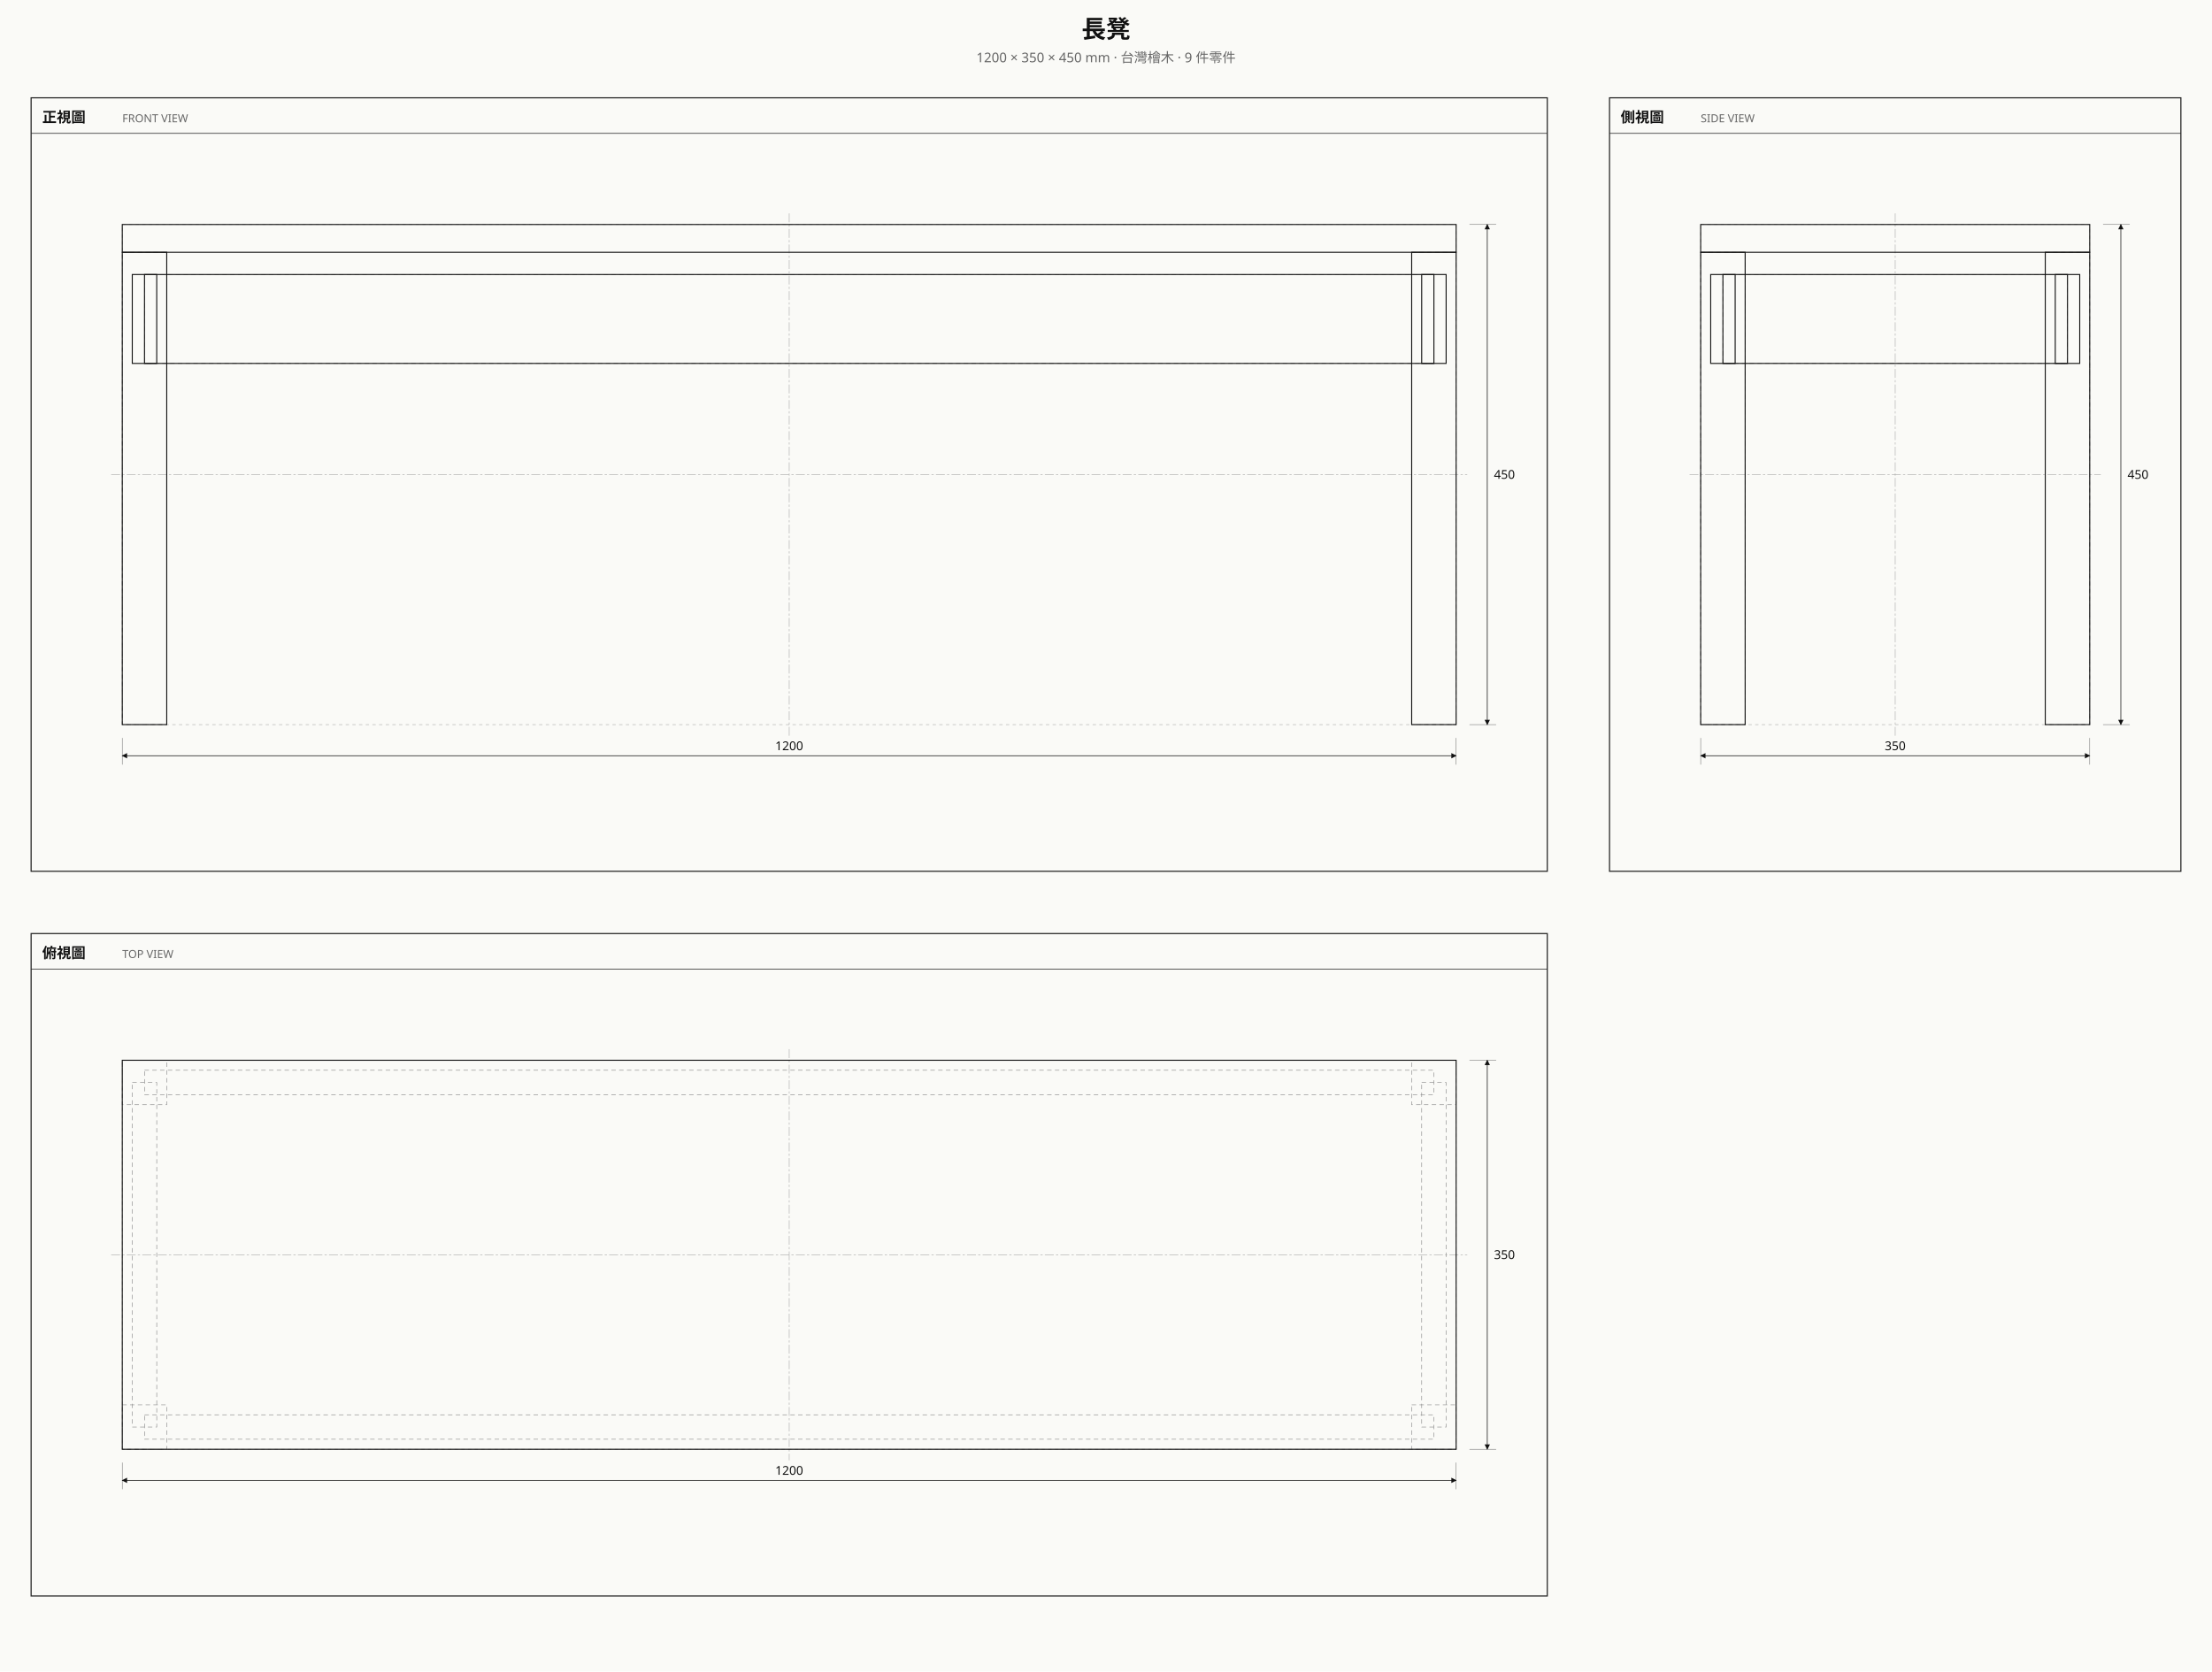
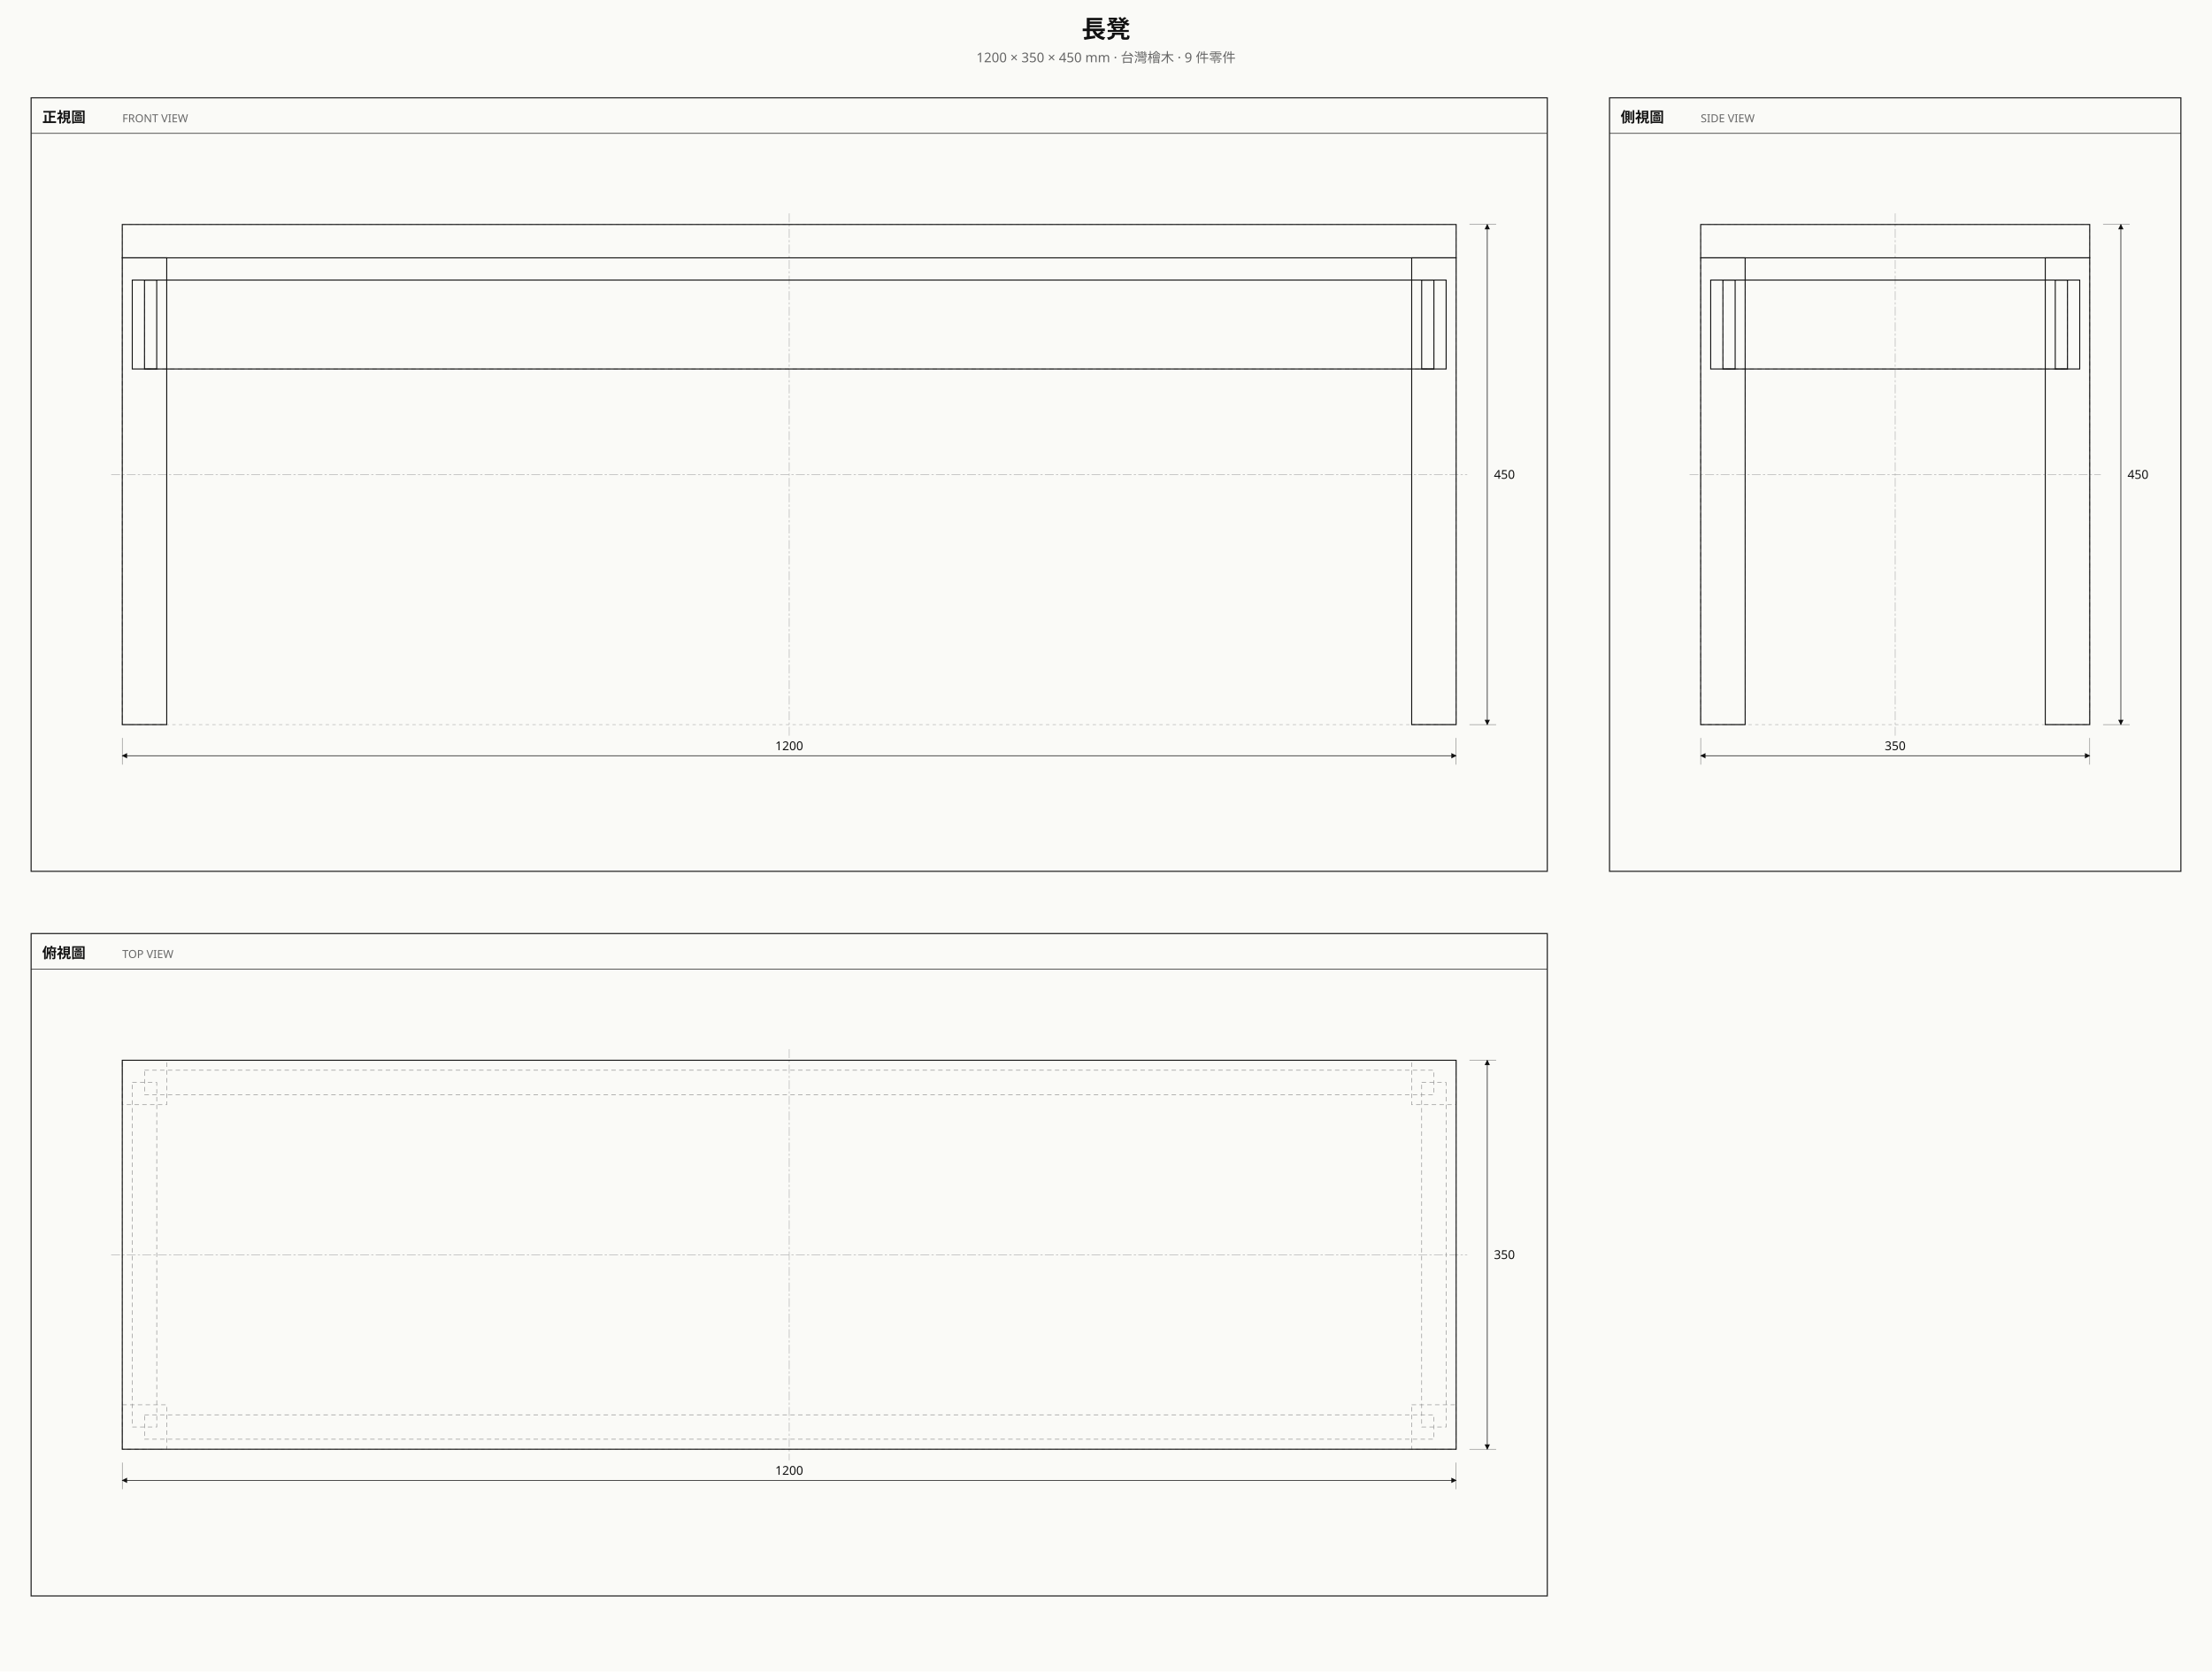
<svg xmlns="http://www.w3.org/2000/svg" viewBox="-20 -10 1990 1504" width="1990">
  <defs>
    <marker id="arr-front" viewBox="0 0 10 10" refX="9" refY="5" markerWidth="8" markerHeight="8" orient="auto-start-reverse">
      <path d="M 0 0 L 10 5 L 0 10 z" fill="#111" />
    </marker>
    <marker id="arr-side" viewBox="0 0 10 10" refX="9" refY="5" markerWidth="8" markerHeight="8" orient="auto-start-reverse">
      <path d="M 0 0 L 10 5 L 0 10 z" fill="#111" />
    </marker>
    <marker id="arr-top" viewBox="0 0 10 10" refX="9" refY="5" markerWidth="8" markerHeight="8" orient="auto-start-reverse">
      <path d="M 0 0 L 10 5 L 0 10 z" fill="#111" />
    </marker>
  </defs>
  <rect x="-20" y="-10" width="1990" height="1504" fill="#fafaf7" />
  <text x="975" y="24" text-anchor="middle" font-size="22" font-weight="700" fill="#111" font-family="sans-serif">長凳</text>
  <text x="975" y="46" text-anchor="middle" font-size="12" fill="#666" font-family="sans-serif">1200 × 350 × 450 mm · 台灣檜木 · 9 件零件</text>
  <g transform="translate(0, 70)">
    <g transform="translate(690.0, 572.0)">
      <rect x="-682.0" y="-564.0" width="1364.0" height="696.0" fill="none" stroke="#222" stroke-width="1" />
      <line x1="-682.0" y1="-532.0" x2="682.0" y2="-532.0" stroke="#222" stroke-width="0.6" />
      <text x="-672.0" y="-542.0" font-size="13" font-weight="700" fill="#111" font-family="sans-serif">正視圖</text>
      <text x="-600.0" y="-542.0" font-size="10" fill="#666" font-family="sans-serif">FRONT VIEW</text>
      <g stroke="#888" stroke-width="0.5" stroke-dasharray="8 2 2 2" opacity="0.7">
        <line x1="0" y1="-460.0" x2="0" y2="10.0" />
        <line x1="-610.0" y1="-225.0" x2="610.0" y2="-225.0" />
      </g>
      <rect x="-600.0" y="-450.0" width="1200.0" height="450.0" fill="none" stroke="#999" stroke-dasharray="3 3" stroke-width="0.5" opacity="0.8" />
-       <rect x="-580.0" y="-405.0" width="1160.0" height="80.0" fill="none" stroke="#888" stroke-width="0.5" stroke-dasharray="4 3" />
-       <rect x="-600.0" y="-425.0" width="40.0" height="425.0" fill="none" stroke="#888" stroke-width="0.5" stroke-dasharray="4 3" />
-       <rect x="560.0" y="-425.0" width="40.0" height="425.0" fill="none" stroke="#888" stroke-width="0.5" stroke-dasharray="4 3" />
-       <rect x="-591.0" y="-405.0" width="22.0" height="80.0" fill="none" stroke="#111" stroke-width="0.9" />
-       <rect x="569.0" y="-405.0" width="22.0" height="80.0" fill="none" stroke="#111" stroke-width="0.9" />
-       <rect x="-580.0" y="-405.0" width="1160.0" height="80.0" fill="none" stroke="#111" stroke-width="0.9" />
-       <rect x="-600.0" y="-450.0" width="1200.0" height="25.0" fill="none" stroke="#111" stroke-width="0.9" />
-       <rect x="-600.0" y="-425.0" width="40.0" height="425.0" fill="none" stroke="#111" stroke-width="0.9" />
-       <rect x="560.0" y="-425.0" width="40.0" height="425.0" fill="none" stroke="#111" stroke-width="0.9" />
+       <rect x="-580.0" y="-400.0" width="1160.0" height="80.0" fill="none" stroke="#888" stroke-width="0.5" stroke-dasharray="4 3" />
+       <rect x="-600.0" y="-420.0" width="40.0" height="420.0" fill="none" stroke="#888" stroke-width="0.5" stroke-dasharray="4 3" />
+       <rect x="560.0" y="-420.0" width="40.0" height="420.0" fill="none" stroke="#888" stroke-width="0.5" stroke-dasharray="4 3" />
+       <rect x="-591.0" y="-400.0" width="22.0" height="80.0" fill="none" stroke="#111" stroke-width="0.9" />
+       <rect x="569.0" y="-400.0" width="22.0" height="80.0" fill="none" stroke="#111" stroke-width="0.9" />
+       <rect x="-580.0" y="-400.0" width="1160.0" height="80.0" fill="none" stroke="#111" stroke-width="0.9" />
+       <rect x="-600.0" y="-450.0" width="1200.0" height="30.0" fill="none" stroke="#111" stroke-width="0.9" />
+       <rect x="-600.0" y="-420.0" width="40.0" height="420.0" fill="none" stroke="#111" stroke-width="0.9" />
+       <rect x="560.0" y="-420.0" width="40.0" height="420.0" fill="none" stroke="#111" stroke-width="0.9" />
      <g stroke="#111" fill="#111" stroke-width="0.6" font-family="sans-serif">
        <line x1="-600.0" y1="12.0" x2="-600.0" y2="36.0" stroke-width="0.4" stroke="#666" />
        <line x1="600.0" y1="12.0" x2="600.0" y2="36.0" stroke-width="0.4" stroke="#666" />
        <line x1="-600.0" y1="28.0" x2="600.0" y2="28.0" marker-start="url(#arr-front)" marker-end="url(#arr-front)" />
        <text x="0" y="23.0" text-anchor="middle" font-size="11" stroke="none">1200</text>
      </g>
      <g stroke="#111" fill="#111" stroke-width="0.6" font-family="sans-serif">
        <line x1="612.0" y1="-450.0" x2="636.0" y2="-450.0" stroke-width="0.4" stroke="#666" />
        <line x1="612.0" y1="0.0" x2="636.0" y2="0.0" stroke-width="0.4" stroke="#666" />
        <line x1="628.0" y1="-450.0" x2="628.0" y2="0.0" marker-start="url(#arr-front)" marker-end="url(#arr-front)" />
        <text x="634.0" y="-225.0" text-anchor="start" dominant-baseline="middle" font-size="11" stroke="none">450</text>
      </g>
    </g>
    <g transform="translate(1420, 0)">
      <g transform="translate(265.0, 572.0)">
        <rect x="-257.0" y="-564.0" width="514.0" height="696.0" fill="none" stroke="#222" stroke-width="1" />
        <line x1="-257.0" y1="-532.0" x2="257.0" y2="-532.0" stroke="#222" stroke-width="0.6" />
        <text x="-247.0" y="-542.0" font-size="13" font-weight="700" fill="#111" font-family="sans-serif">側視圖</text>
        <text x="-175.0" y="-542.0" font-size="10" fill="#666" font-family="sans-serif">SIDE VIEW</text>
        <g stroke="#888" stroke-width="0.5" stroke-dasharray="8 2 2 2" opacity="0.7">
          <line x1="0" y1="-460.0" x2="0" y2="10.0" />
          <line x1="-185.0" y1="-225.0" x2="185.0" y2="-225.0" />
        </g>
        <rect x="-175.0" y="-450.0" width="350.0" height="450.0" fill="none" stroke="#999" stroke-dasharray="3 3" stroke-width="0.5" opacity="0.8" />
-         <rect x="-155.0" y="-405.0" width="310.0" height="80.0" fill="none" stroke="#888" stroke-width="0.5" stroke-dasharray="4 3" />
-         <rect x="-175.0" y="-425.0" width="40.0" height="425.0" fill="none" stroke="#888" stroke-width="0.5" stroke-dasharray="4 3" />
-         <rect x="135.0" y="-425.0" width="40.0" height="425.0" fill="none" stroke="#888" stroke-width="0.5" stroke-dasharray="4 3" />
-         <rect x="-166.0" y="-405.0" width="22.0" height="80.0" fill="none" stroke="#111" stroke-width="0.9" />
-         <rect x="144.0" y="-405.0" width="22.0" height="80.0" fill="none" stroke="#111" stroke-width="0.9" />
-         <rect x="-155.0" y="-405.0" width="310.0" height="80.0" fill="none" stroke="#111" stroke-width="0.9" />
-         <rect x="-175.0" y="-450.0" width="350.0" height="25.0" fill="none" stroke="#111" stroke-width="0.9" />
-         <rect x="-175.0" y="-425.0" width="40.0" height="425.0" fill="none" stroke="#111" stroke-width="0.9" />
-         <rect x="135.0" y="-425.0" width="40.0" height="425.0" fill="none" stroke="#111" stroke-width="0.9" />
+         <rect x="-155.0" y="-400.0" width="310.0" height="80.0" fill="none" stroke="#888" stroke-width="0.5" stroke-dasharray="4 3" />
+         <rect x="-175.0" y="-420.0" width="40.0" height="420.0" fill="none" stroke="#888" stroke-width="0.5" stroke-dasharray="4 3" />
+         <rect x="135.0" y="-420.0" width="40.0" height="420.0" fill="none" stroke="#888" stroke-width="0.5" stroke-dasharray="4 3" />
+         <rect x="-166.0" y="-400.0" width="22.0" height="80.0" fill="none" stroke="#111" stroke-width="0.9" />
+         <rect x="144.0" y="-400.0" width="22.0" height="80.0" fill="none" stroke="#111" stroke-width="0.9" />
+         <rect x="-155.0" y="-400.0" width="310.0" height="80.0" fill="none" stroke="#111" stroke-width="0.9" />
+         <rect x="-175.0" y="-450.0" width="350.0" height="30.0" fill="none" stroke="#111" stroke-width="0.9" />
+         <rect x="-175.0" y="-420.0" width="40.0" height="420.0" fill="none" stroke="#111" stroke-width="0.9" />
+         <rect x="135.0" y="-420.0" width="40.0" height="420.0" fill="none" stroke="#111" stroke-width="0.9" />
        <g stroke="#111" fill="#111" stroke-width="0.6" font-family="sans-serif">
          <line x1="-175.0" y1="12.0" x2="-175.0" y2="36.0" stroke-width="0.4" stroke="#666" />
          <line x1="175.0" y1="12.0" x2="175.0" y2="36.0" stroke-width="0.4" stroke="#666" />
          <line x1="-175.0" y1="28.0" x2="175.0" y2="28.0" marker-start="url(#arr-side)" marker-end="url(#arr-side)" />
          <text x="0" y="23.0" text-anchor="middle" font-size="11" stroke="none">350</text>
        </g>
        <g stroke="#111" fill="#111" stroke-width="0.6" font-family="sans-serif">
          <line x1="187.0" y1="-450.0" x2="211.0" y2="-450.0" stroke-width="0.4" stroke="#666" />
          <line x1="187.0" y1="0.0" x2="211.0" y2="0.0" stroke-width="0.4" stroke="#666" />
          <line x1="203.0" y1="-450.0" x2="203.0" y2="0.0" marker-start="url(#arr-side)" marker-end="url(#arr-side)" />
          <text x="209.0" y="-225.0" text-anchor="start" dominant-baseline="middle" font-size="11" stroke="none">450</text>
        </g>
      </g>
    </g>
    <g transform="translate(0, 752)">
      <g transform="translate(690.0, 297.0)">
        <rect x="-682.0" y="-289.0" width="1364.0" height="596.0" fill="none" stroke="#222" stroke-width="1" />
        <line x1="-682.0" y1="-257.0" x2="682.0" y2="-257.0" stroke="#222" stroke-width="0.6" />
        <text x="-672.0" y="-267.0" font-size="13" font-weight="700" fill="#111" font-family="sans-serif">俯視圖</text>
        <text x="-600.0" y="-267.0" font-size="10" fill="#666" font-family="sans-serif">TOP VIEW</text>
        <g stroke="#888" stroke-width="0.5" stroke-dasharray="8 2 2 2" opacity="0.7">
          <line x1="0" y1="-185.0" x2="0" y2="185.0" />
          <line x1="-610.0" y1="0.0" x2="610.0" y2="0.0" />
        </g>
        <rect x="-600.0" y="-175.0" width="1200.0" height="350.0" fill="none" stroke="#999" stroke-dasharray="3 3" stroke-width="0.5" opacity="0.8" />
        <rect x="-580.0" y="-166.0" width="1160.0" height="22.0" fill="none" stroke="#888" stroke-width="0.5" stroke-dasharray="4 3" />
        <rect x="-580.0" y="144.0" width="1160.0" height="22.0" fill="none" stroke="#888" stroke-width="0.5" stroke-dasharray="4 3" />
        <rect x="-591.0" y="-155.0" width="22.0" height="310.0" fill="none" stroke="#888" stroke-width="0.5" stroke-dasharray="4 3" />
        <rect x="569.0" y="-155.0" width="22.0" height="310.0" fill="none" stroke="#888" stroke-width="0.5" stroke-dasharray="4 3" />
        <rect x="-600.0" y="-175.0" width="40.0" height="40.0" fill="none" stroke="#888" stroke-width="0.5" stroke-dasharray="4 3" />
        <rect x="560.0" y="-175.0" width="40.0" height="40.0" fill="none" stroke="#888" stroke-width="0.5" stroke-dasharray="4 3" />
        <rect x="-600.0" y="135.0" width="40.0" height="40.0" fill="none" stroke="#888" stroke-width="0.5" stroke-dasharray="4 3" />
        <rect x="560.0" y="135.0" width="40.0" height="40.0" fill="none" stroke="#888" stroke-width="0.5" stroke-dasharray="4 3" />
        <rect x="-600.0" y="-175.0" width="1200.0" height="350.0" fill="none" stroke="#111" stroke-width="0.9" />
        <g stroke="#111" fill="#111" stroke-width="0.6" font-family="sans-serif">
          <line x1="-600.0" y1="187.0" x2="-600.0" y2="211.0" stroke-width="0.4" stroke="#666" />
          <line x1="600.0" y1="187.0" x2="600.0" y2="211.0" stroke-width="0.4" stroke="#666" />
          <line x1="-600.0" y1="203.0" x2="600.0" y2="203.0" marker-start="url(#arr-top)" marker-end="url(#arr-top)" />
          <text x="0" y="198.0" text-anchor="middle" font-size="11" stroke="none">1200</text>
        </g>
        <g stroke="#111" fill="#111" stroke-width="0.6" font-family="sans-serif">
          <line x1="612.0" y1="-175.0" x2="636.0" y2="-175.0" stroke-width="0.4" stroke="#666" />
          <line x1="612.0" y1="175.0" x2="636.0" y2="175.0" stroke-width="0.4" stroke="#666" />
          <line x1="628.0" y1="-175.0" x2="628.0" y2="175.0" marker-start="url(#arr-top)" marker-end="url(#arr-top)" />
          <text x="634.0" y="0.0" text-anchor="start" dominant-baseline="middle" font-size="11" stroke="none">350</text>
        </g>
      </g>
    </g>
  </g>
</svg>
